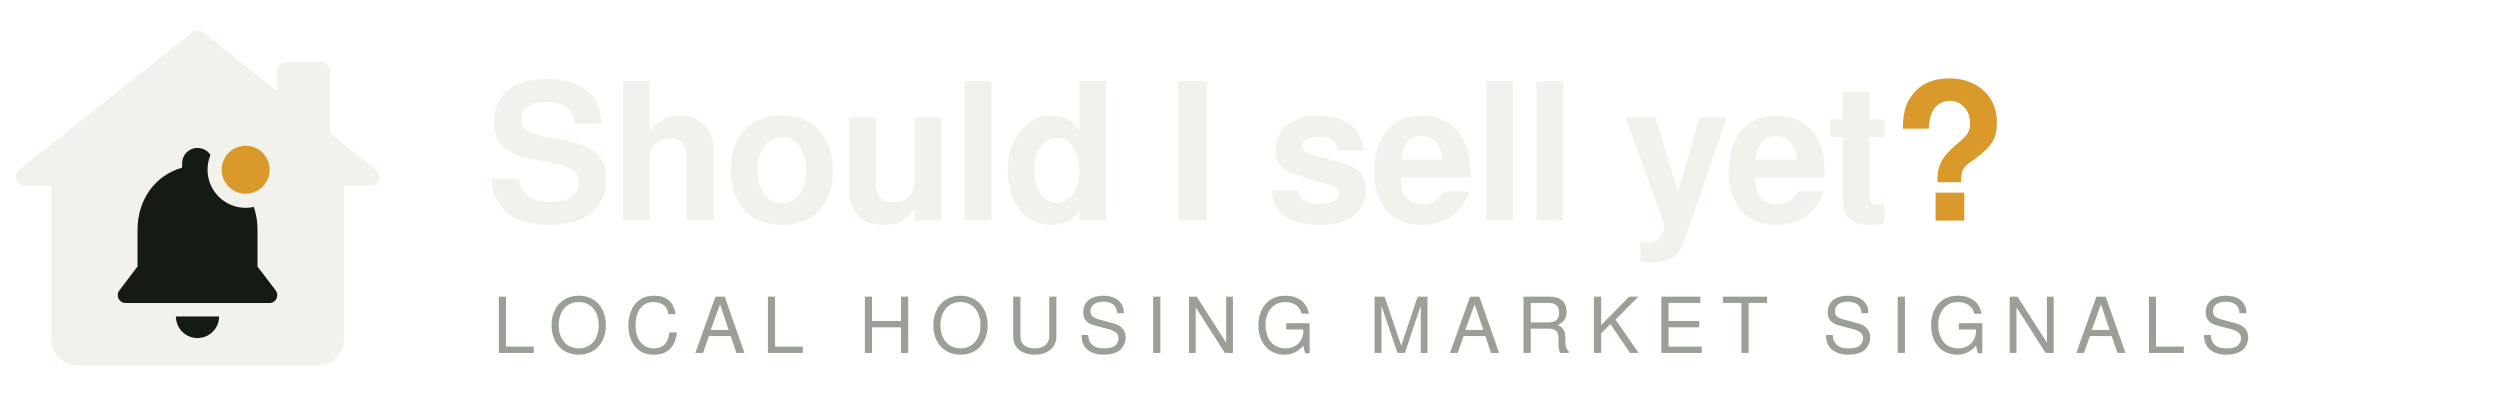
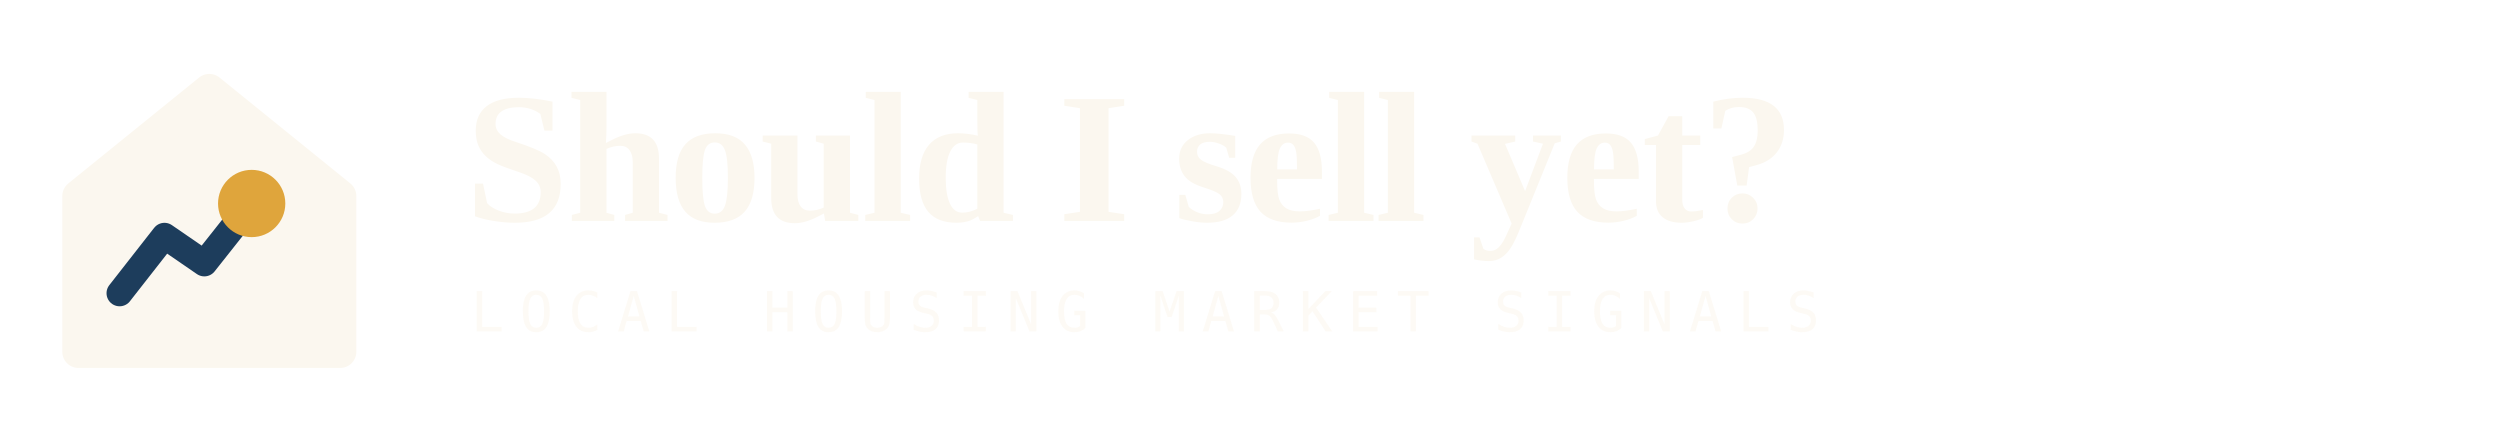
- <svg xmlns="http://www.w3.org/2000/svg" viewBox="0 0 340 56">
-   <g transform="translate(0,1) scale(0.96)">
-     <path d="M28 4.5 L52.5 24 L47.5 24 L47.5 47 C47.5 48.4 46.4 49.5 45 49.5 L11 49.5 C9.6 49.5 8.5 48.4 8.5 47 L8.5 24 L3.5 24 Z" fill="#f2f1ec" stroke="#f2f1ec" stroke-width="2.5" stroke-linejoin="round" />
-     <path d="M40.5 9 L45.5 9 L45.5 18.4 L40.5 14.4 Z" fill="#f2f1ec" stroke="#f2f1ec" stroke-width="2.5" stroke-linejoin="round" />
-     <g transform="translate(10.3,15.5) scale(0.68)">
-       <path d="M26 6.5 C27.8 6.5 29.2 7.9 29.2 9.7 L29.2 10.6 C34.8 12.2 38.5 17.2 38.5 23.6 L38.5 31.2 L42.3 36.2 C43.1 37.3 42.3 38.8 41 38.8 L11 38.8 C9.7 38.8 8.9 37.3 9.7 36.2 L13.5 31.2 L13.5 23.6 C13.5 17.2 17.2 12.2 22.8 10.6 L22.8 9.7 C22.8 7.9 24.2 6.5 26 6.5 Z" fill="#141a14" />
-       <path d="M21.5 41.6 A4.5 4.5 0 0 0 30.5 41.6 Z" fill="#141a14" />
-     </g>
-     <circle cx="34.8" cy="23" r="4.4" fill="#d99a2b" stroke="#f2f1ec" stroke-width="2" />
+ <svg xmlns="http://www.w3.org/2000/svg" viewBox="0 0 430 76" width="430" height="76">
+   <g transform="translate(6,8) scale(2.143)">
+     <path d="M 3.5 12 L 14 3.5 L 24.5 12 L 24.5 24.5 L 3.5 24.5 Z" fill="#FBF7EF" stroke="#FBF7EF" stroke-width="2.6" stroke-linejoin="round" />
+     <path d="M 6.8 19.8 L 10.4 15.2 L 13.6 17.4 L 17.4 12.6" fill="none" stroke="#1D3D5C" stroke-width="2.1" stroke-linecap="round" stroke-linejoin="round" />
+     <circle cx="17.4" cy="12.6" r="2.7" fill="#DFA53C" />
  </g>
-   <text x="66" y="30" font-family="Archivo, Helvetica, sans-serif" font-weight="700" font-size="26" letter-spacing="-0.4" fill="#f2f1ec">Should I sell yet<tspan fill="#d99a2b">?</tspan>
-   </text>
-   <text x="67" y="48" font-family="Archivo, Helvetica, sans-serif" font-weight="500" font-size="10.5" letter-spacing="2.2" fill="#9aa096">LOCAL HOUSING MARKET SIGNALS</text>
+   <text x="80" y="38" font-family="Source Serif 4, Source Serif Pro, Georgia, serif" font-weight="600" font-size="32" letter-spacing="-0.3" fill="#FBF7EF">Should I sell yet?</text>
+   <text x="81" y="57" font-family="IBM Plex Mono, ui-monospace, monospace" font-weight="500" font-size="9.5" letter-spacing="2.66" fill="rgba(251,247,239,0.6)">LOCAL HOUSING MARKET SIGNALS</text>
</svg>
